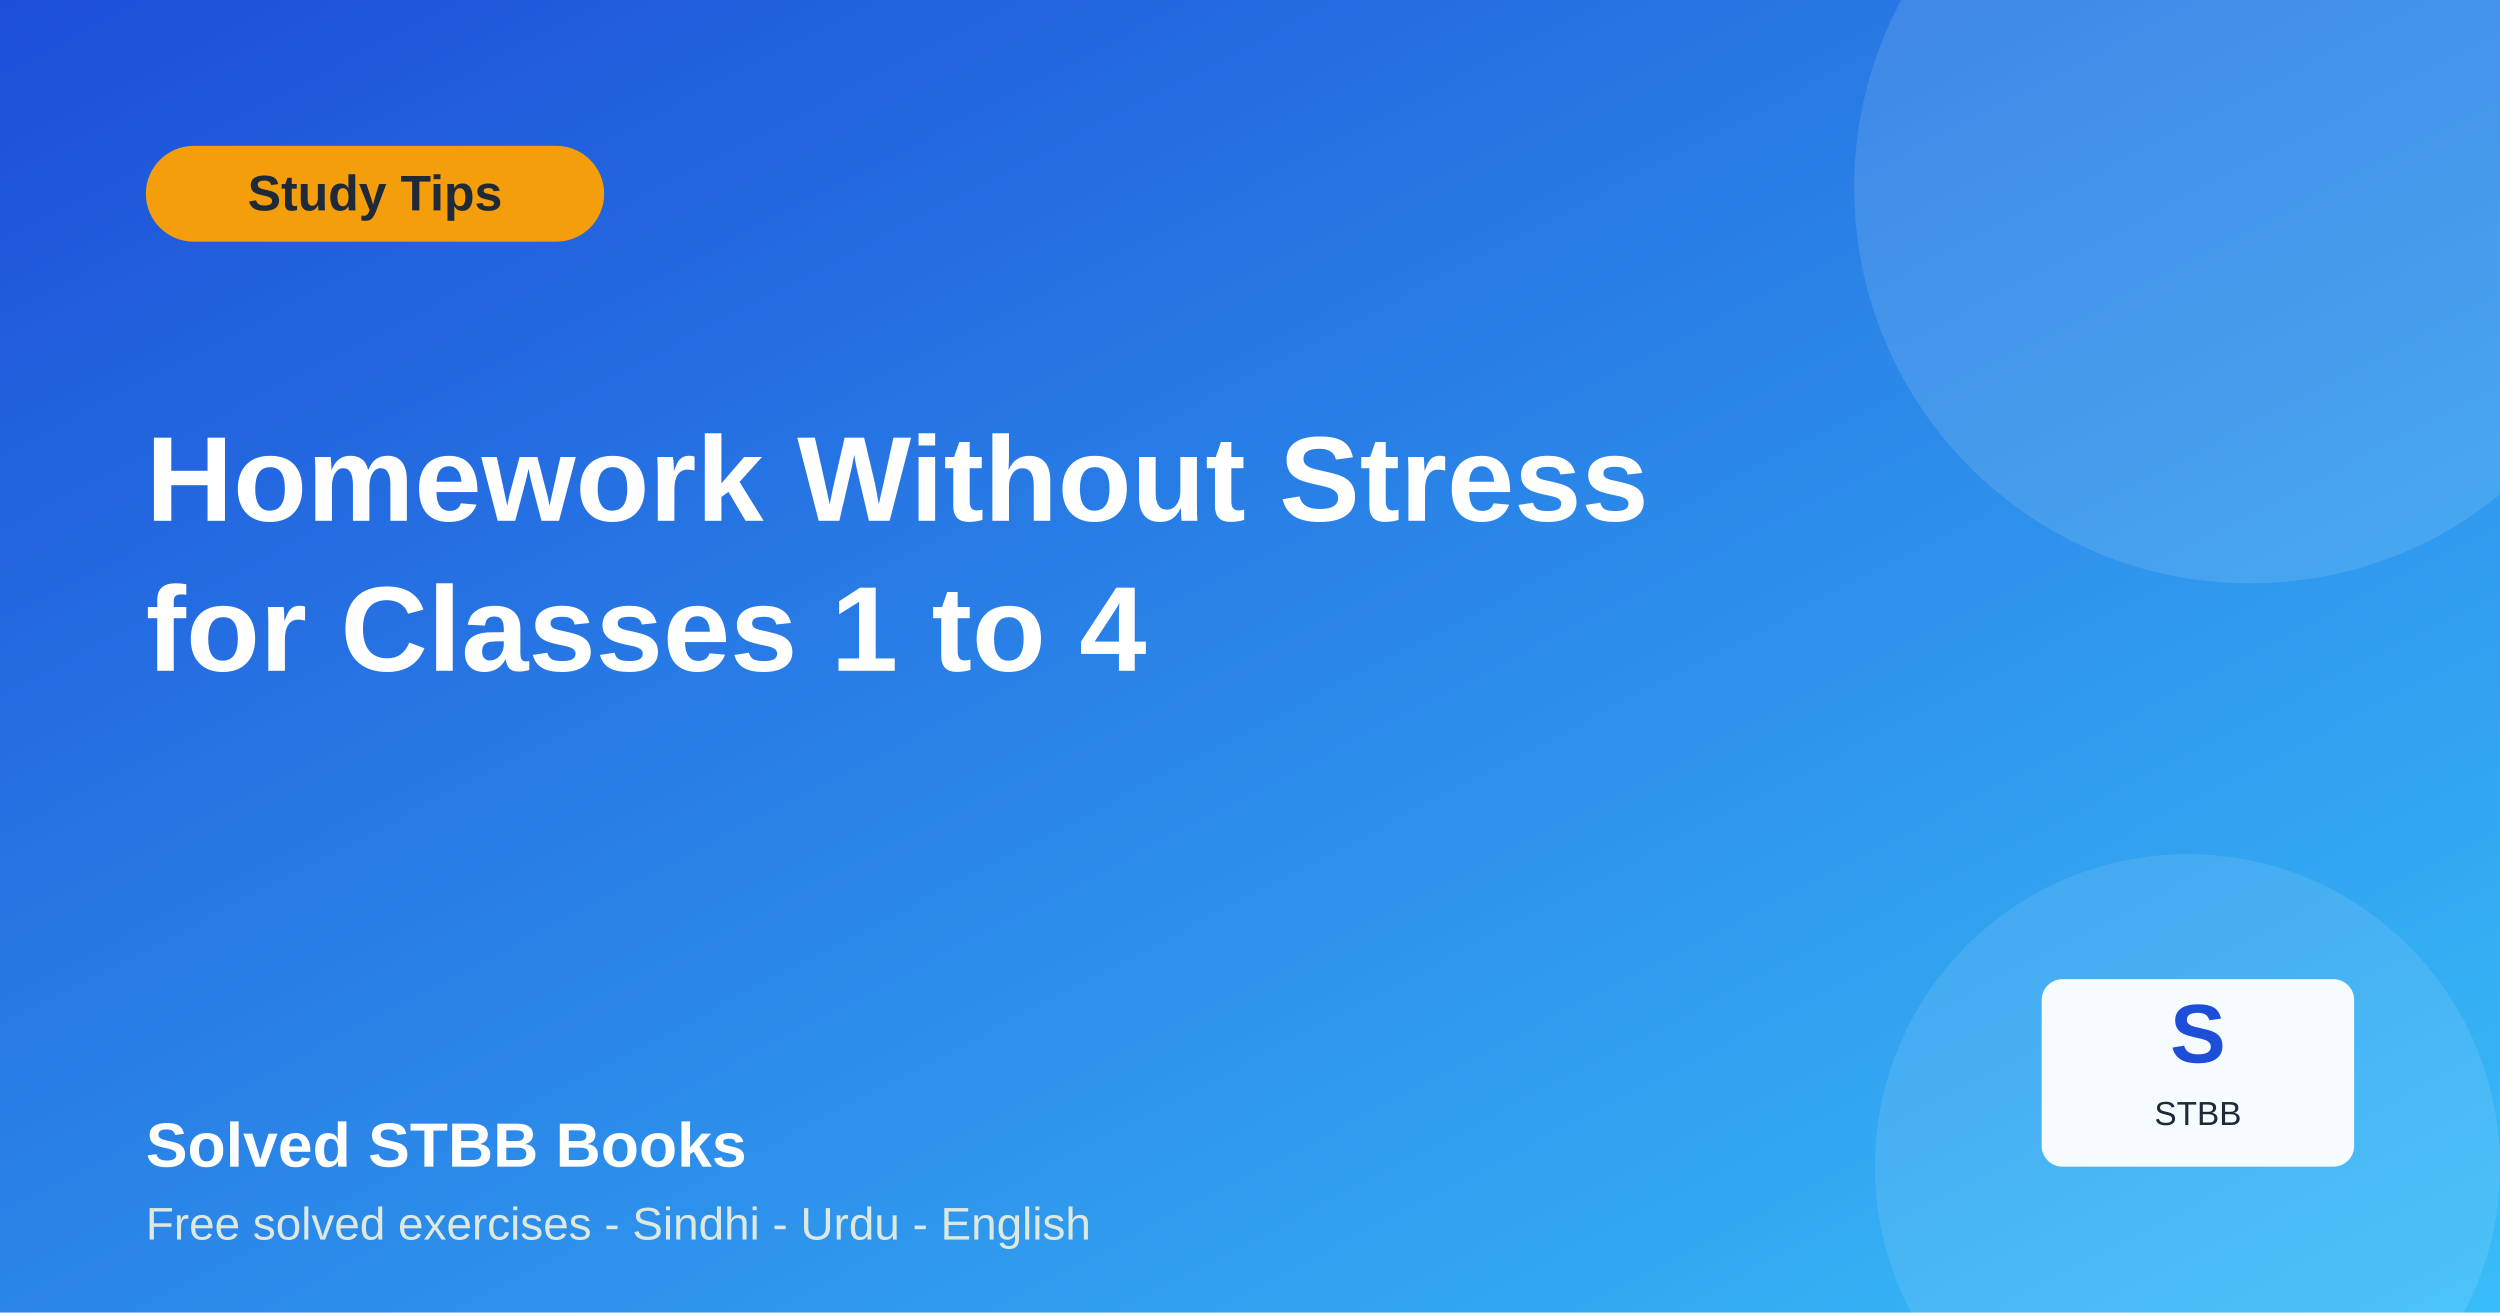
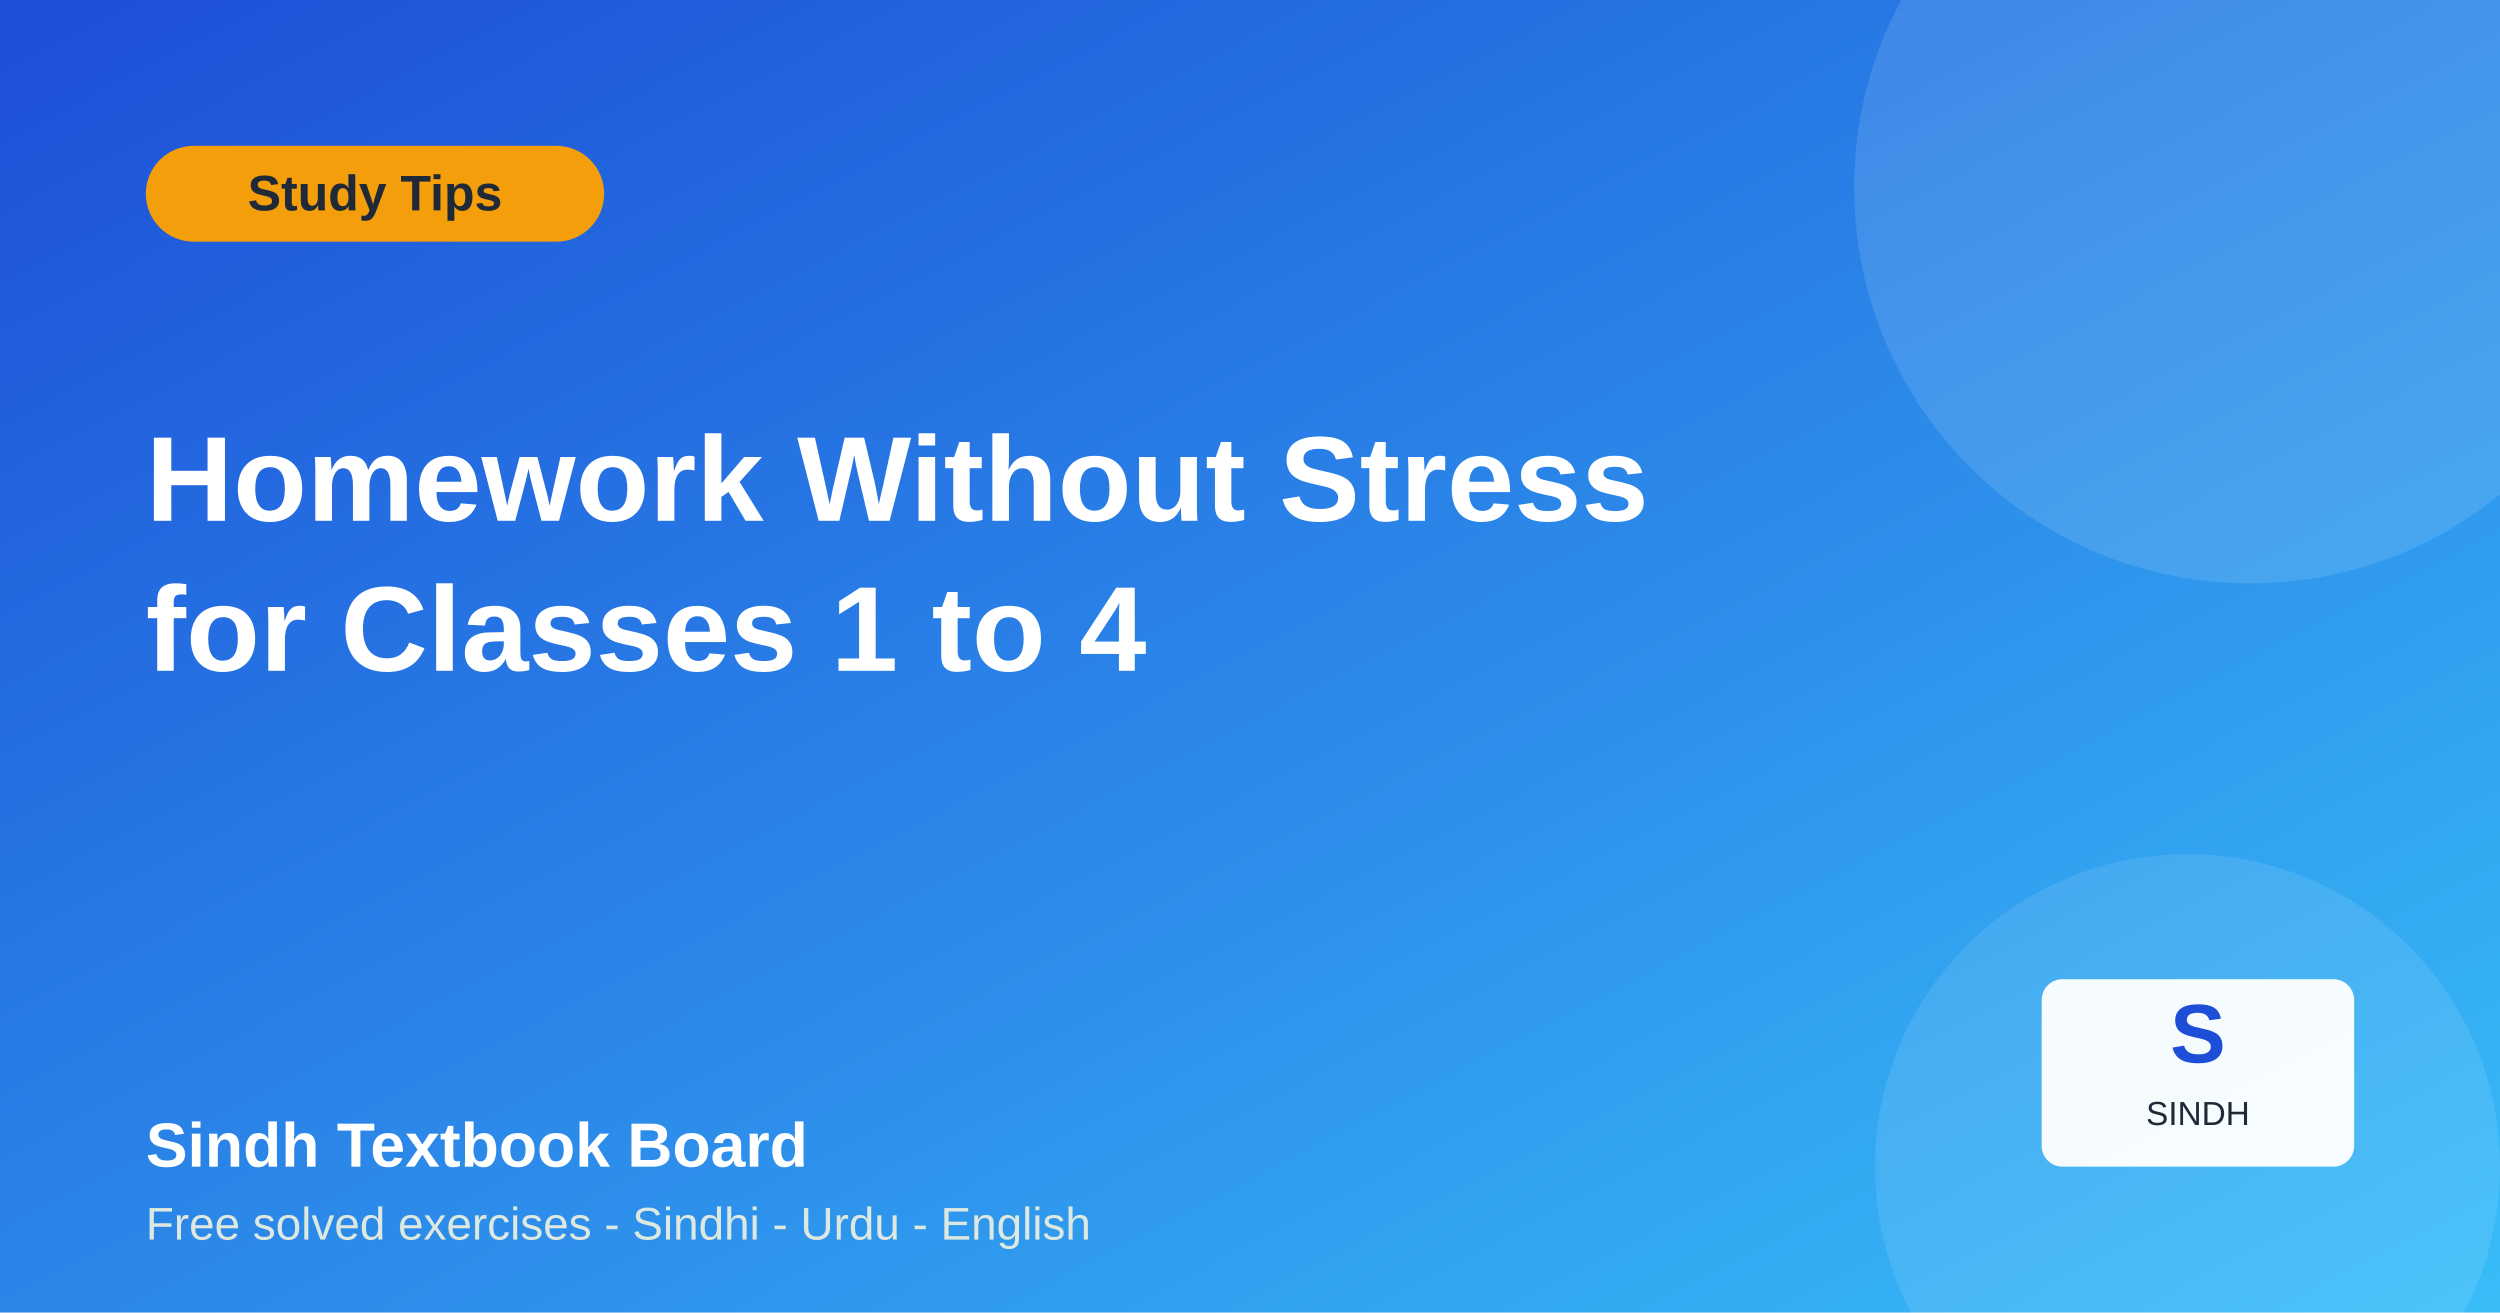
<svg xmlns="http://www.w3.org/2000/svg" width="1200" height="630" viewBox="0 0 1200 630">
  <defs>
    <linearGradient id="g" x1="0" y1="0" x2="1" y2="1">
      <stop offset="0" stop-color="#1D4ED8" />
      <stop offset="1" stop-color="#38BDF8" />
    </linearGradient>
  </defs>
  <rect width="1200" height="630" fill="url(#g)" />
  <circle cx="1080" cy="90" r="190" fill="#ffffff" opacity="0.12" />
  <circle cx="1050" cy="560" r="150" fill="#ffffff" opacity="0.10" />
  <rect x="70" y="70" width="220" height="46" rx="23" fill="#F59E0B" />
  <text x="180" y="101" font-family="Arial, sans-serif" font-size="24" font-weight="bold" fill="#1F2937" text-anchor="middle">Study Tips</text>
  <text x="70" y="250" font-family="Arial, sans-serif" font-size="58" font-weight="bold" fill="#ffffff">Homework Without Stress</text>
  <text x="70" y="322" font-family="Arial, sans-serif" font-size="58" font-weight="bold" fill="#ffffff">for Classes 1 to 4</text>
-   <text x="70" y="560" font-family="Arial, sans-serif" font-size="30" font-weight="bold" fill="#ffffff">Solved STBB Books</text>
+   <text x="70" y="560" font-family="Arial, sans-serif" font-size="30" font-weight="bold" fill="#ffffff">Sindh Textbook Board</text>
  <text x="70" y="595" font-family="Arial, sans-serif" font-size="22" fill="#DCE8E0">Free solved exercises - Sindhi - Urdu - English</text>
  <rect x="980" y="470" width="150" height="90" rx="10" fill="#ffffff" opacity="0.95" />
  <text x="1055" y="510" font-family="Arial, sans-serif" font-size="40" font-weight="bold" fill="#1D4ED8" text-anchor="middle">S</text>
-   <text x="1055" y="540" font-family="Arial, sans-serif" font-size="16" fill="#1F2937" text-anchor="middle">STBB</text>
+   <text x="1055" y="540" font-family="Arial, sans-serif" font-size="16" fill="#1F2937" text-anchor="middle">SINDH</text>
</svg>
